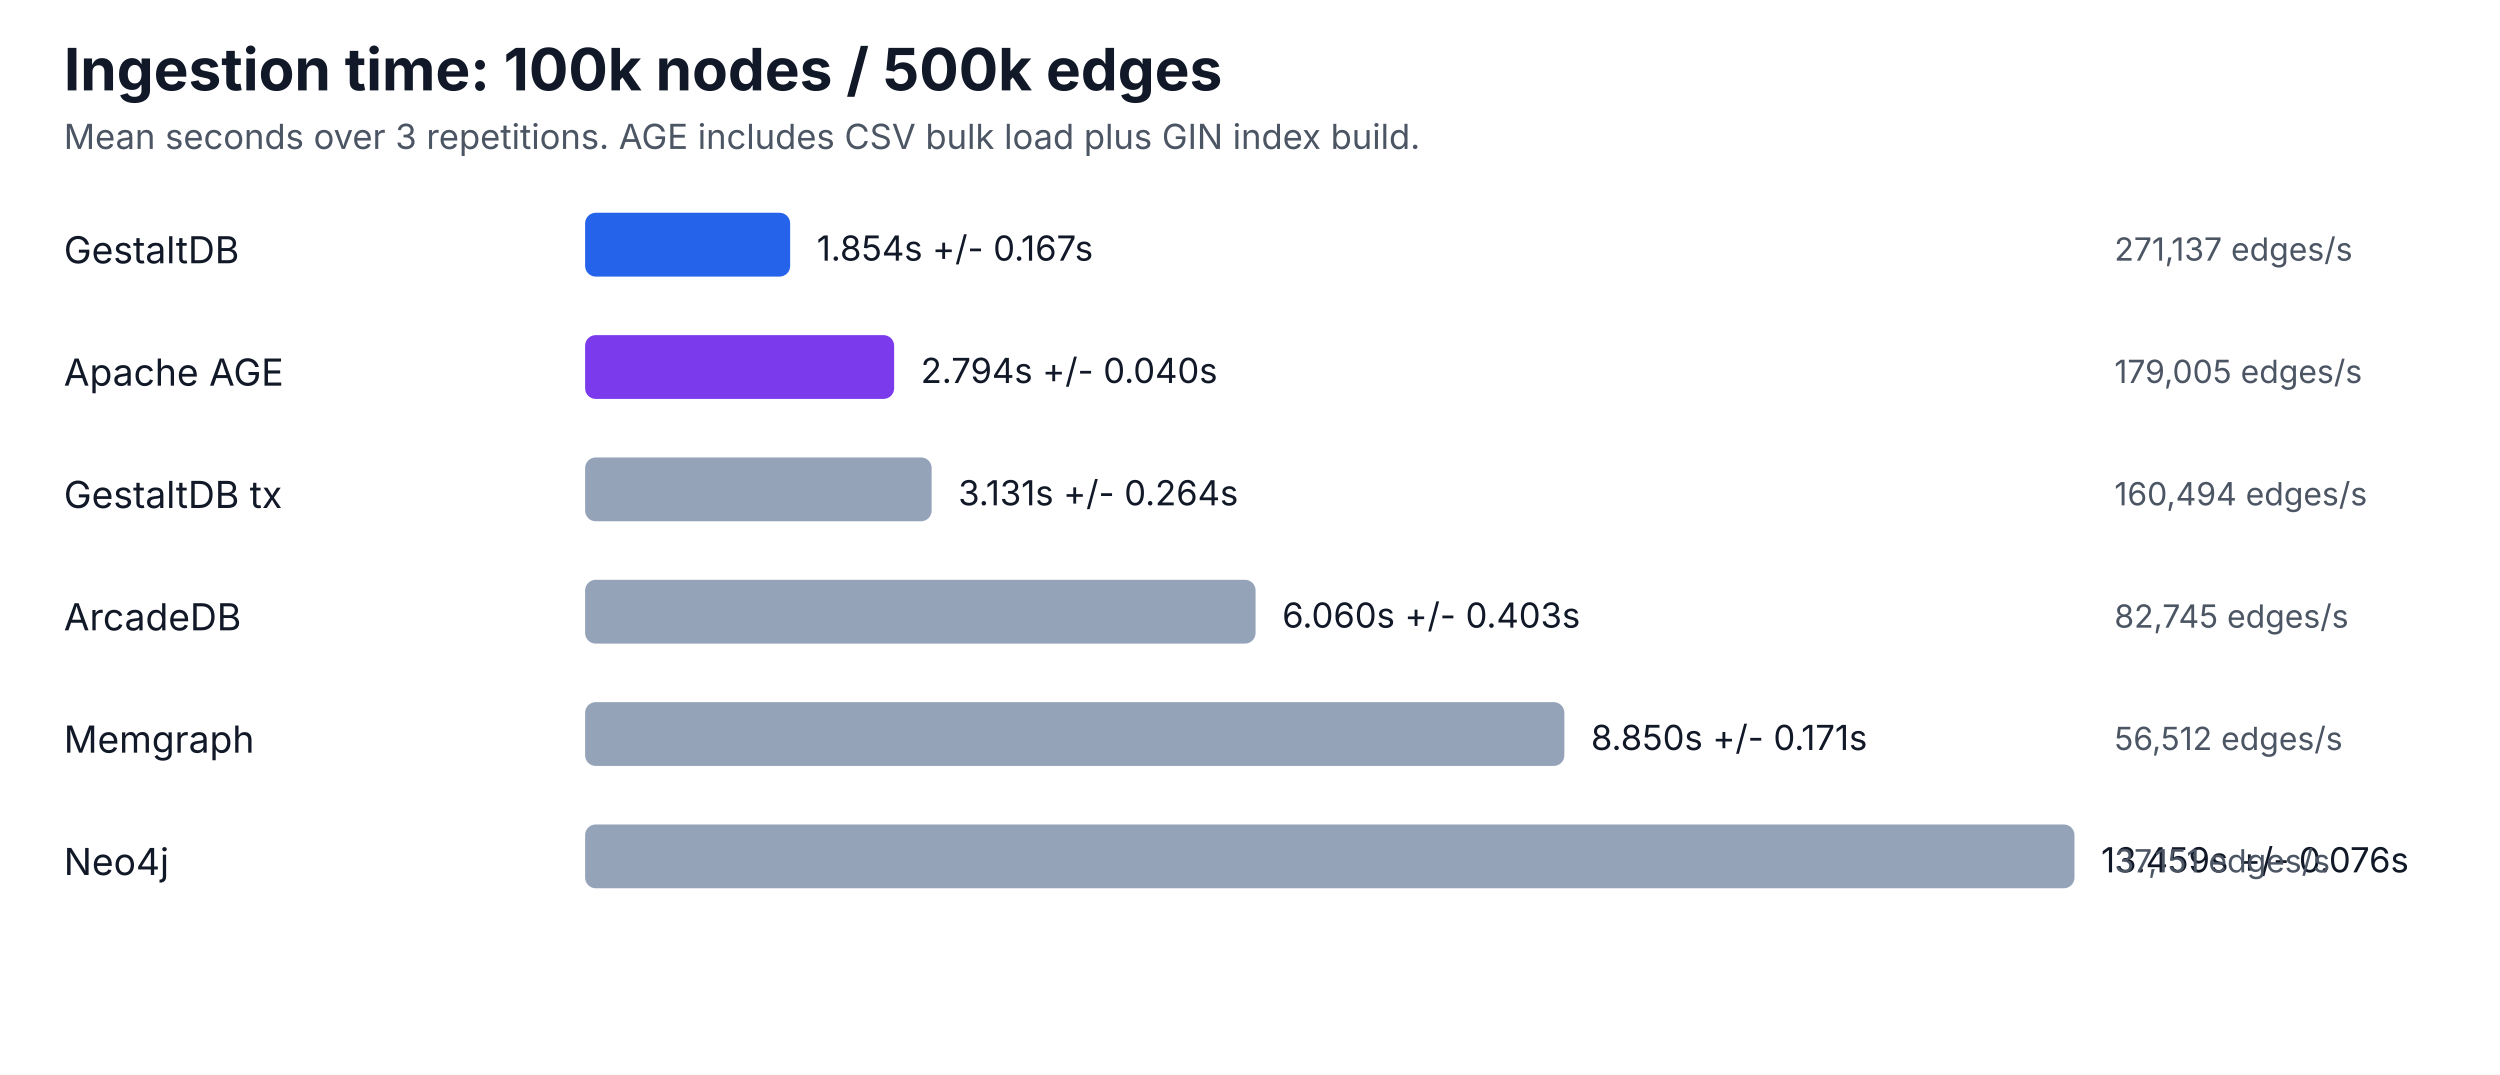
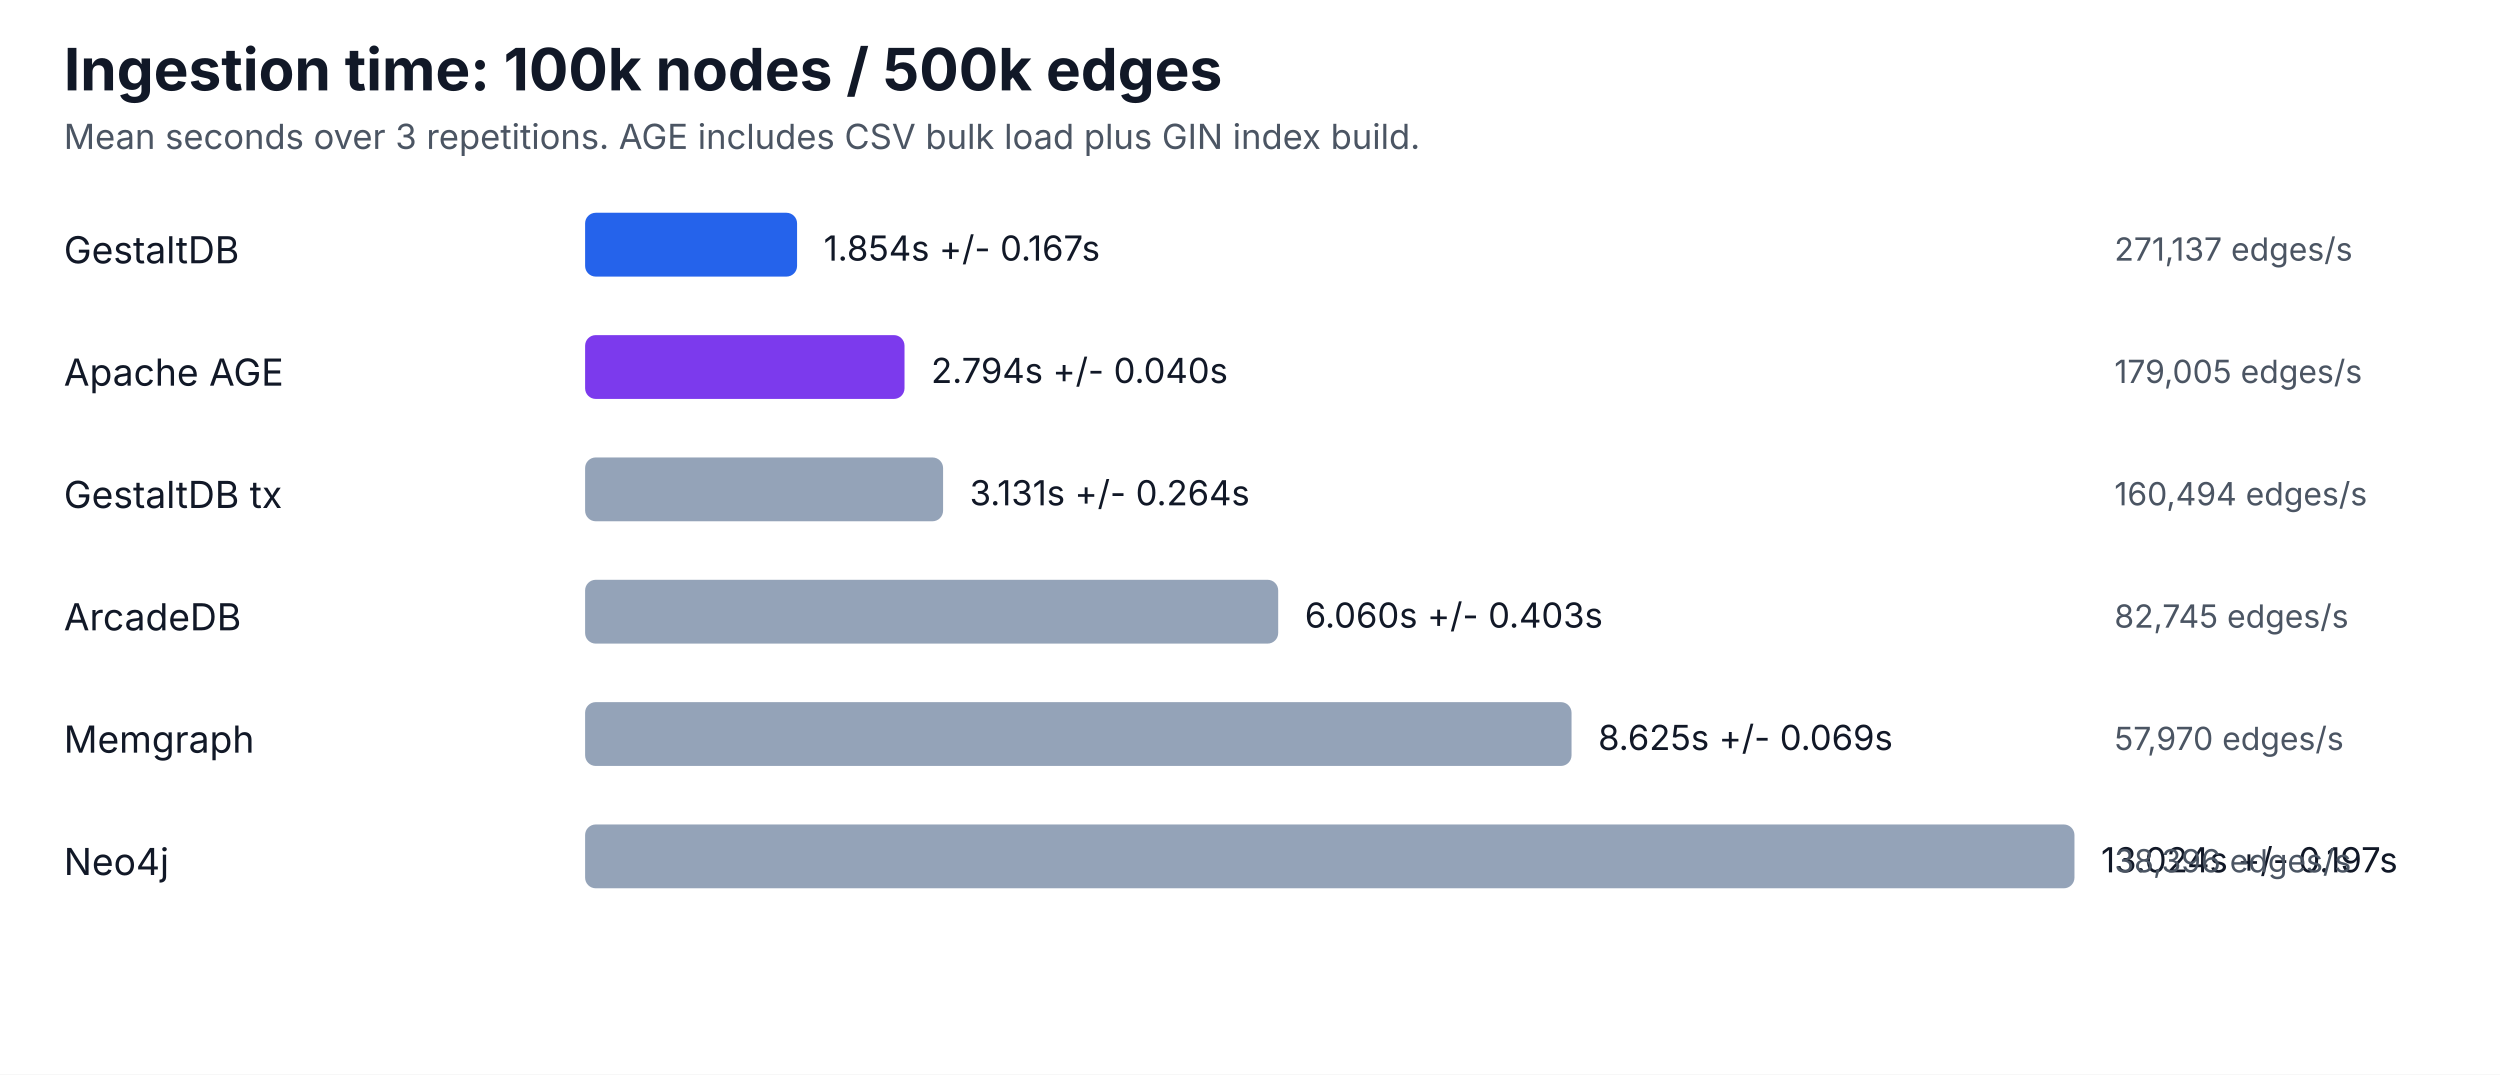
<svg xmlns="http://www.w3.org/2000/svg" width="940" height="404" viewBox="0 0 940 404" role="img" aria-labelledby="title desc">
  <rect width="100%" height="100%" fill="#ffffff" />
  <text x="24" y="34" font-family="Inter, Arial, sans-serif" font-size="22" font-weight="700" fill="#111827">Ingestion time: 100k nodes / 500k edges</text>
  <text x="24" y="56" font-family="Inter, Arial, sans-serif" font-size="13" fill="#4b5563">Mean seconds over 3 repetitions. AGE includes CSV bulk load plus GIN index build.</text>
  <text x="24" y="99" font-family="Inter, Arial, sans-serif" font-size="14" fill="#111827">GestaltDB</text>
-   <rect x="220" y="80" width="77.1" height="24" rx="4" fill="#2563eb" />
-   <text x="307.1" y="98" font-family="Inter, Arial, sans-serif" font-size="13" fill="#111827">1.854s +/- 0.167s</text>
+   <rect x="220" y="80" width="79.7" height="24" rx="4" fill="#2563eb" />
+   <text x="309.7" y="98" font-family="Inter, Arial, sans-serif" font-size="13" fill="#111827">1.854s +/- 0.167s</text>
  <text x="795" y="98" font-family="Inter, Arial, sans-serif" font-size="12" fill="#4b5563">271,137 edges/s</text>
  <text x="24" y="145" font-family="Inter, Arial, sans-serif" font-size="14" fill="#111827">Apache AGE</text>
-   <rect x="220" y="126" width="116.2" height="24" rx="4" fill="#7c3aed" />
-   <text x="346.2" y="144" font-family="Inter, Arial, sans-serif" font-size="13" fill="#111827">2.794s +/- 0.040s</text>
+   <rect x="220" y="126" width="120.1" height="24" rx="4" fill="#7c3aed" />
+   <text x="350.1" y="144" font-family="Inter, Arial, sans-serif" font-size="13" fill="#111827">2.794s +/- 0.040s</text>
  <text x="795" y="144" font-family="Inter, Arial, sans-serif" font-size="12" fill="#4b5563">179,005 edges/s</text>
  <text x="24" y="191" font-family="Inter, Arial, sans-serif" font-size="14" fill="#111827">GestaltDB tx</text>
-   <rect x="220" y="172" width="130.3" height="24" rx="4" fill="#94a3b8" />
-   <text x="360.3" y="190" font-family="Inter, Arial, sans-serif" font-size="13" fill="#111827">3.131s +/- 0.264s</text>
+   <rect x="220" y="172" width="134.6" height="24" rx="4" fill="#94a3b8" />
+   <text x="364.6" y="190" font-family="Inter, Arial, sans-serif" font-size="13" fill="#111827">3.131s +/- 0.264s</text>
  <text x="795" y="190" font-family="Inter, Arial, sans-serif" font-size="12" fill="#4b5563">160,494 edges/s</text>
  <text x="24" y="237" font-family="Inter, Arial, sans-serif" font-size="14" fill="#111827">ArcadeDB</text>
-   <rect x="220" y="218" width="252.1" height="24" rx="4" fill="#94a3b8" />
-   <text x="482.1" y="236" font-family="Inter, Arial, sans-serif" font-size="13" fill="#111827">6.060s +/- 0.403s</text>
+   <rect x="220" y="218" width="260.6" height="24" rx="4" fill="#94a3b8" />
+   <text x="490.6" y="236" font-family="Inter, Arial, sans-serif" font-size="13" fill="#111827">6.060s +/- 0.403s</text>
  <text x="795" y="236" font-family="Inter, Arial, sans-serif" font-size="12" fill="#4b5563">82,745 edges/s</text>
  <text x="24" y="283" font-family="Inter, Arial, sans-serif" font-size="14" fill="#111827">Memgraph</text>
-   <rect x="220" y="264" width="368.2" height="24" rx="4" fill="#94a3b8" />
-   <text x="598.2" y="282" font-family="Inter, Arial, sans-serif" font-size="13" fill="#111827">8.850s +/- 0.171s</text>
-   <text x="795" y="282" font-family="Inter, Arial, sans-serif" font-size="12" fill="#4b5563">56,512 edges/s</text>
+   <rect x="220" y="264" width="370.9" height="24" rx="4" fill="#94a3b8" />
+   <text x="600.9" y="282" font-family="Inter, Arial, sans-serif" font-size="13" fill="#111827">8.625s +/- 0.069s</text>
+   <text x="795" y="282" font-family="Inter, Arial, sans-serif" font-size="12" fill="#4b5563">57,970 edges/s</text>
  <text x="24" y="329" font-family="Inter, Arial, sans-serif" font-size="14" fill="#111827">Neo4j</text>
  <rect x="220" y="310" width="560.0" height="24" rx="4" fill="#94a3b8" />
-   <text x="790.0" y="328" font-family="Inter, Arial, sans-serif" font-size="13" fill="#111827">13.459s +/- 0.076s</text>
-   <text x="795" y="328" font-family="Inter, Arial, sans-serif" font-size="12" fill="#4b5563">37,151 edges/s</text>
+   <text x="790.0" y="328" font-family="Inter, Arial, sans-serif" font-size="13" fill="#111827">13.024s +/- 0.197s</text>
+   <text x="795" y="328" font-family="Inter, Arial, sans-serif" font-size="12" fill="#4b5563">38,396 edges/s</text>
</svg>
